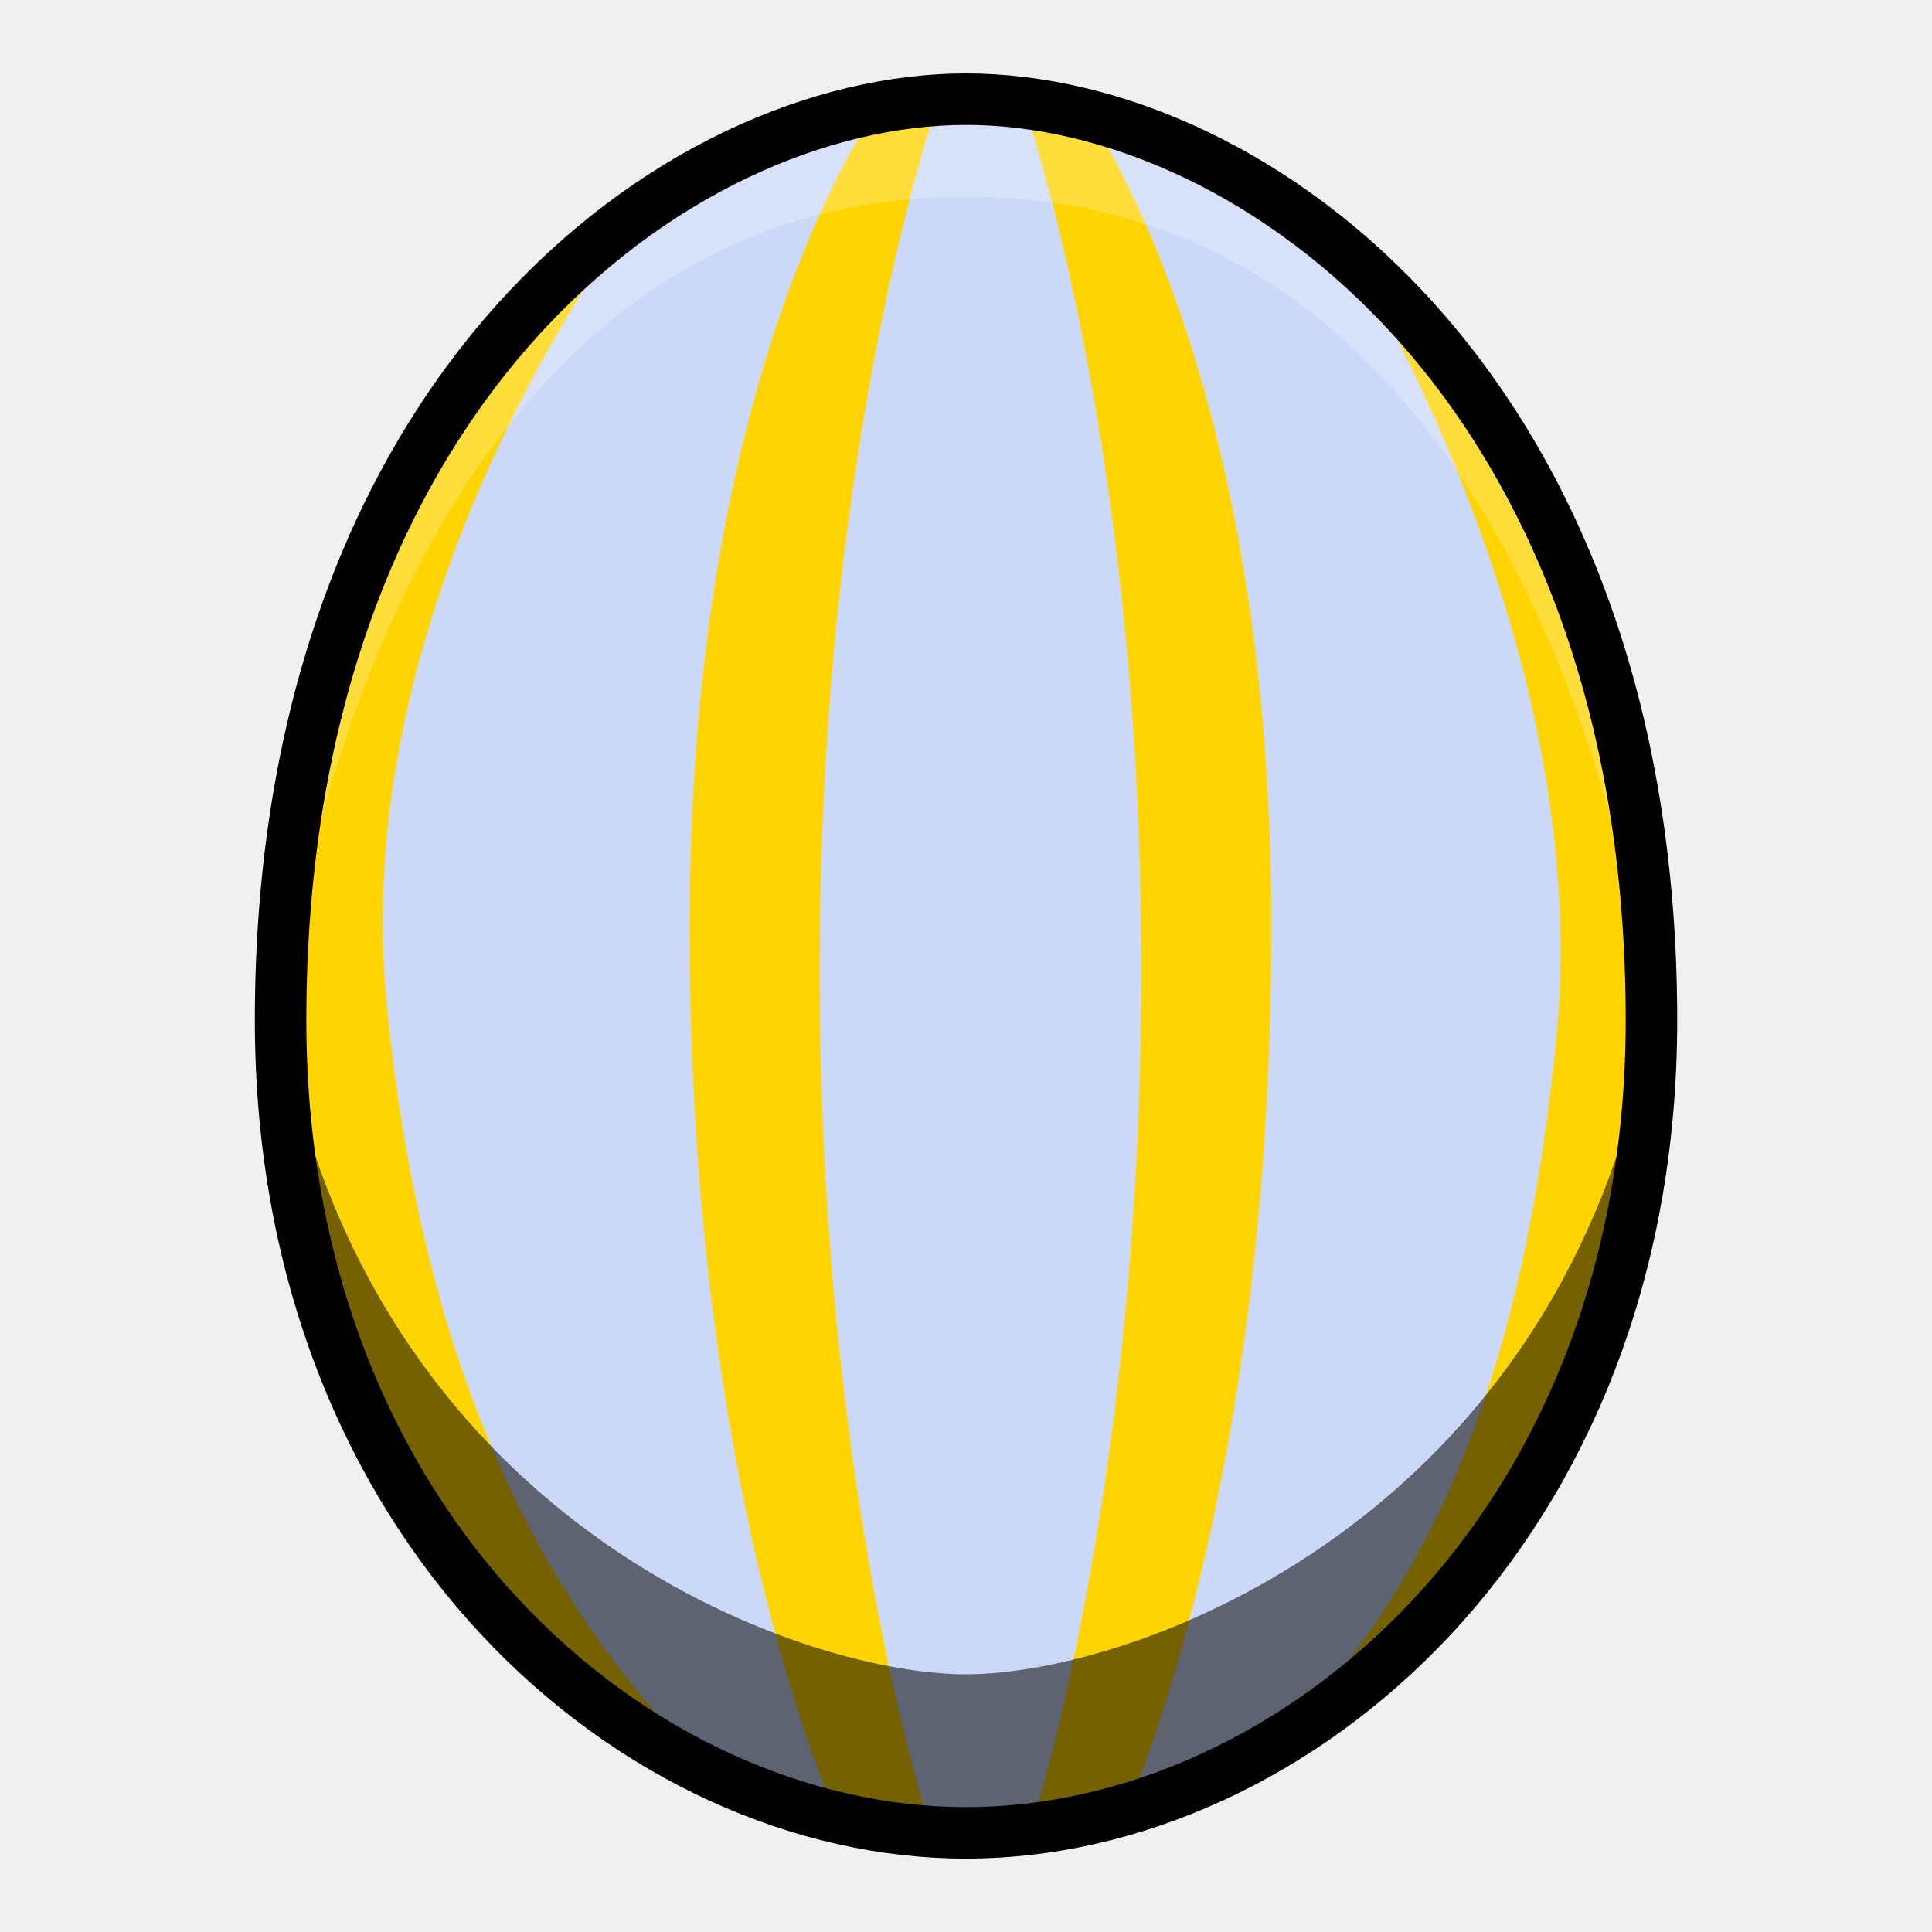
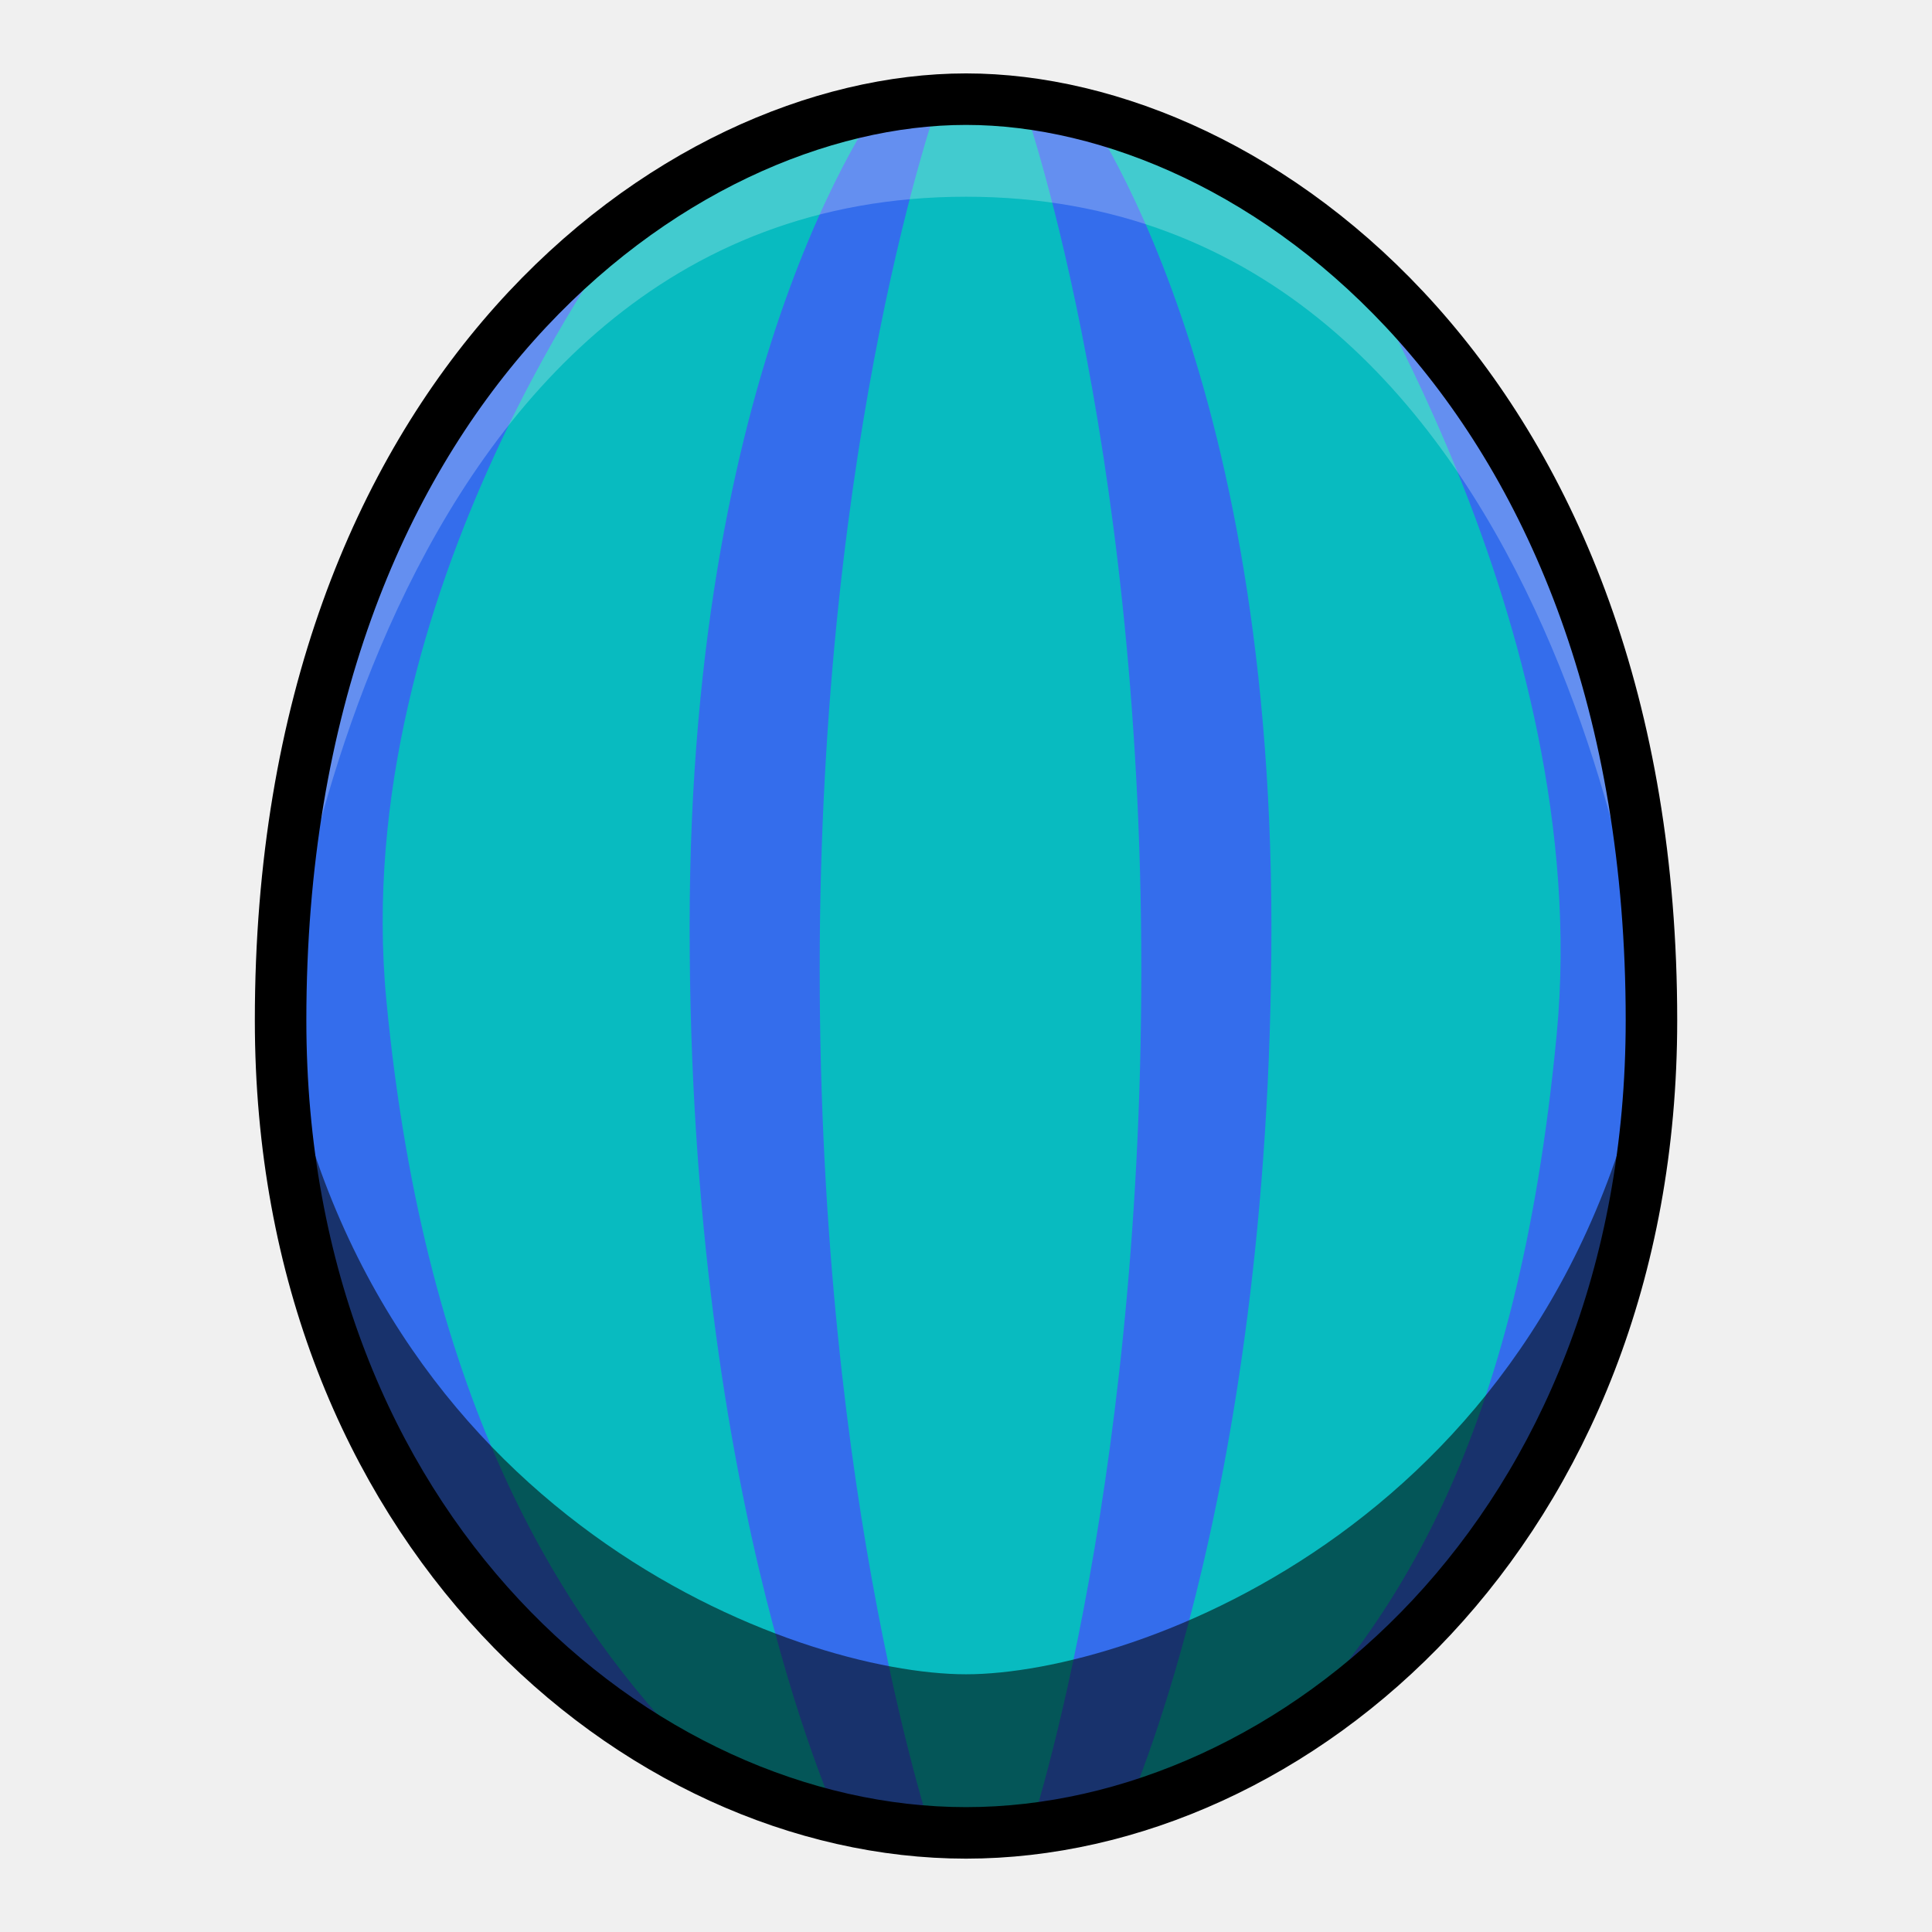
<svg xmlns="http://www.w3.org/2000/svg" viewBox="0 0 39.687 39.687">
-   <path d="M19.844 2.037c-5.953 0-14.08 5.977-14.08 18.922 0 10.442 7.34 16.692 14.08 16.692s14.08-6.25 14.08-16.692c0-12.945-8.127-18.922-14.08-18.922z" fill="#ccd8f8" />
-   <path d="M18.26 1.866s-4.094 5.148-4.094 17.175c0 12.027 3.126 18.497 3.126 18.497l1.914.33s-2.368-6.867-2.368-17.959c0-11.091 2.463-17.9 2.463-17.9l-1.04-.143zm3.762 0-1.04.142s2.463 6.81 2.463 17.901c0 11.092-2.368 17.96-2.368 17.96l1.913-.331s3.127-6.47 3.127-18.497c0-12.027-4.095-17.175-4.095-17.175zm-9.077 2.67c-3.49 1.998-8.068 9.026-7.065 18.848 1.002 9.822 8.436 12.713 8.436 12.713-2.693-2.74-5.575-7.135-6.379-15.545-.803-8.41 5.008-16.016 5.008-16.016zm14.392 0s5.444 8.308 4.64 16.718c-.802 8.41-3.317 12.102-6.01 14.843 0 0 6.961-2.985 7.964-12.807 1.002-9.823-3.102-16.756-6.594-18.754z" fill="#ffd400" />
+   <path d="M19.844 2.037c-5.953 0-14.08 5.977-14.08 18.922 0 10.442 7.34 16.692 14.08 16.692s14.08-6.25 14.08-16.692c0-12.945-8.127-18.922-14.08-18.922z" fill="#08bbc0" />
+   <path d="M18.26 1.866s-4.094 5.148-4.094 17.175c0 12.027 3.126 18.497 3.126 18.497l1.914.33s-2.368-6.867-2.368-17.959c0-11.091 2.463-17.9 2.463-17.9l-1.04-.143zm3.762 0-1.04.142s2.463 6.81 2.463 17.901c0 11.092-2.368 17.96-2.368 17.96l1.913-.331s3.127-6.47 3.127-18.497c0-12.027-4.095-17.175-4.095-17.175zm-9.077 2.67c-3.49 1.998-8.068 9.026-7.065 18.848 1.002 9.822 8.436 12.713 8.436 12.713-2.693-2.74-5.575-7.135-6.379-15.545-.803-8.41 5.008-16.016 5.008-16.016zm14.392 0s5.444 8.308 4.64 16.718c-.802 8.41-3.317 12.102-6.01 14.843 0 0 6.961-2.985 7.964-12.807 1.002-9.823-3.102-16.756-6.594-18.754z" fill="#346dec" />
  <path d="M19.844 2.037c-8.886 0-14.08 9.48-14.08 18.922 0 0 1.718-16.918 14.08-16.918s14.08 16.918 14.08 16.918c0-9.441-5.195-18.922-14.08-18.922z" opacity=".238" fill="#fff" />
  <path d="M5.764 20.96c.25 12.681 10.938 16.69 14.08 16.69 3.141 0 13.83-4.009 14.08-16.69-1.822 10.269-10.607 13.433-14.08 13.433-3.474 0-12.258-3.164-14.08-13.434z" opacity=".541" />
  <path d="M19.844 2.037c-5.953 0-14.08 5.976-14.08 18.922 0 10.442 7.34 16.692 14.08 16.692s14.08-6.25 14.08-16.692c0-12.946-8.127-18.922-14.08-18.922z" fill="none" stroke="#000" stroke-width="1.058" />
</svg>
